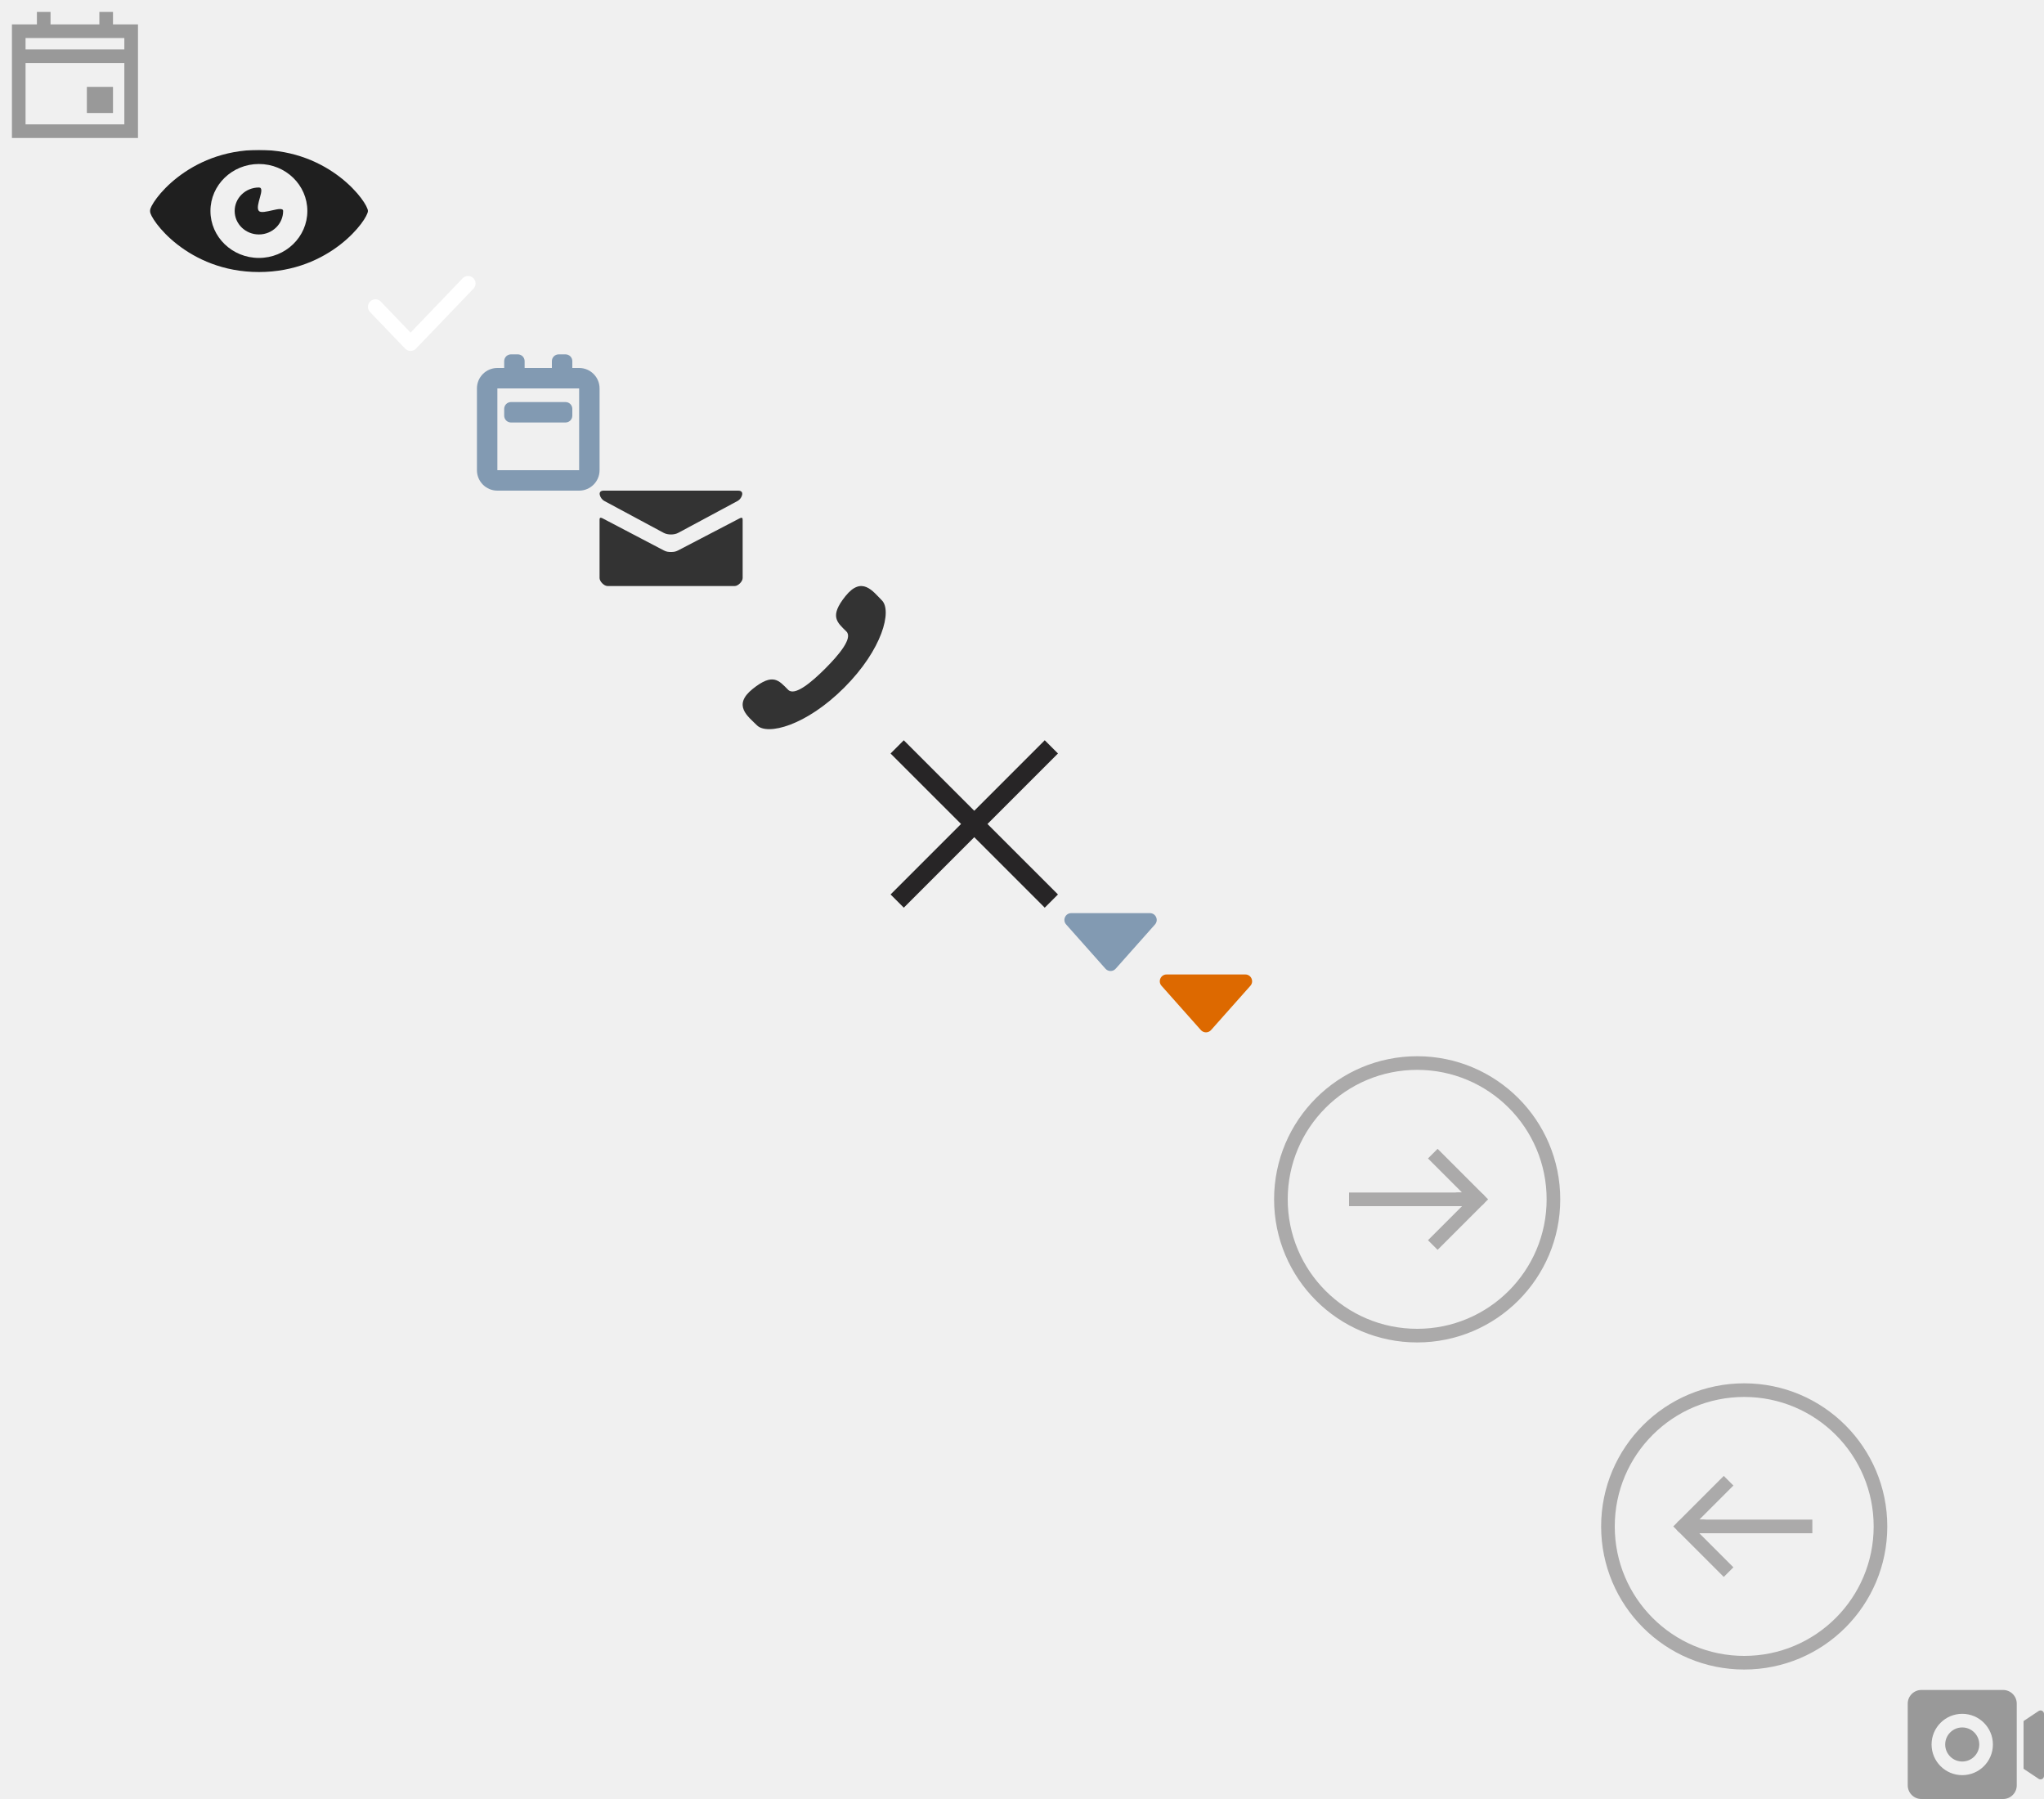
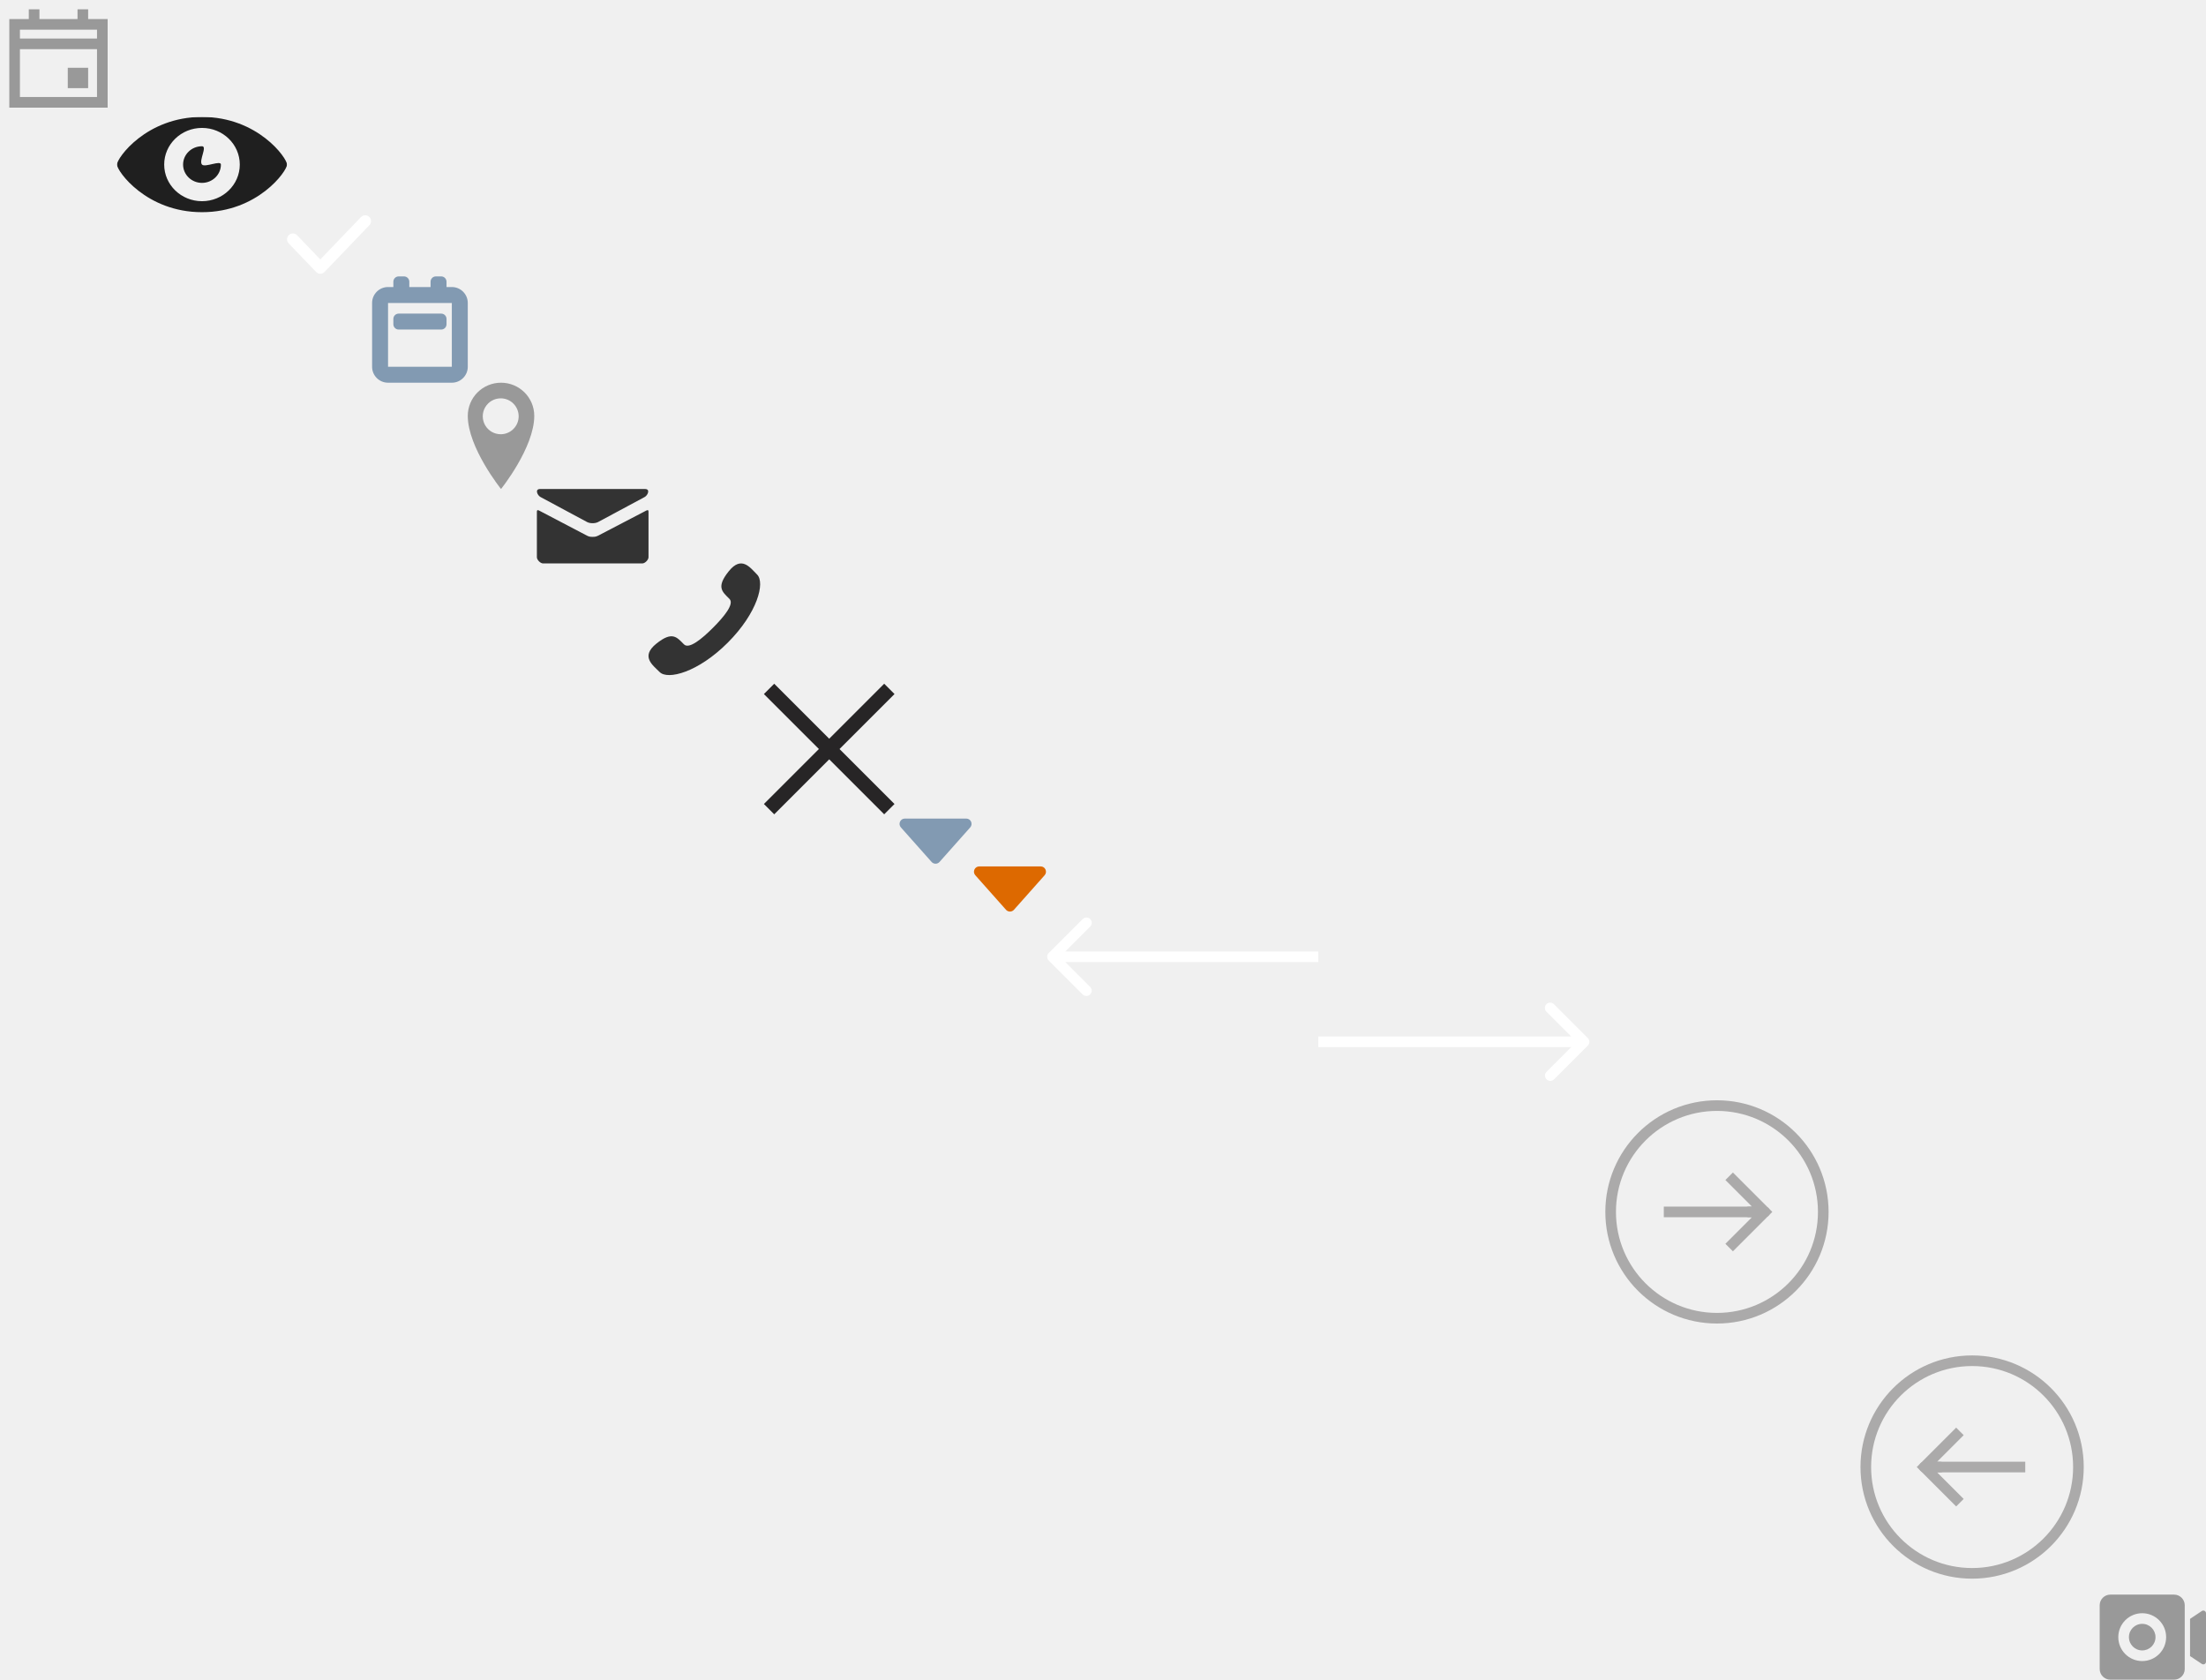
- <svg xmlns="http://www.w3.org/2000/svg" width="300" height="264" viewBox="0 0 300 264">
+ <svg xmlns="http://www.w3.org/2000/svg" width="415" height="316" viewBox="0 0 415 316">
  <svg width="22" height="22" fill="none" viewBox="0 0 22 22" id="date">
    <path d="M2.75 4.583h16.5V19.25H2.75V4.583zm16.5 3.667H2.75m3.667-3.667V2.75m9.167 1.833V2.75" stroke="#999" stroke-width="2" stroke-linecap="square" />
    <path d="M15.583 13.75H13.75v1.833h1.833V13.75z" stroke="#999" stroke-width="2" stroke-linecap="square" />
  </svg>
  <svg width="32" height="18" fill="none" viewBox="0 0 32 18" id="eye" x="22" y="22">
    <path opacity=".87" d="M16 0C5.502 0 0 7.731 0 8.96c0 1.226 5.502 8.96 16 8.96 10.496 0 16-7.734 16-8.96C32 7.731 26.496 0 16 0zm0 15.851c-3.928 0-7.112-3.085-7.112-6.891S12.072 2.066 16 2.066s7.11 3.088 7.11 6.894-3.182 6.891-7.11 6.891zm0-6.891c-.651-.715 1.06-3.446 0-3.446-1.965 0-3.557 1.544-3.557 3.446 0 1.902 1.592 3.446 3.557 3.446 1.963 0 3.557-1.544 3.557-3.446 0-.875-3.003.606-3.557 0z" fill="#000" />
  </svg>
  <svg width="16" height="12" fill="none" viewBox="0 0 16 12" id="form-checkbox-tick" x="54" y="40">
    <path fill-rule="evenodd" clip-rule="evenodd" d="M15.461.806a1.1 1.1 0 01.033 1.555l-8.442 8.8a1.1 1.1 0 01-1.587 0L.306 5.785A1.1 1.1 0 011.894 4.26l4.365 4.55L13.906.839a1.1 1.1 0 011.555-.033z" fill="#fff" />
  </svg>
  <svg width="18" height="20" fill="none" viewBox="0 0 18 20" id="input-date" x="70" y="52">
    <path fill-rule="evenodd" clip-rule="evenodd" d="M12 0a1 1 0 00-1 1v1H7V1a1 1 0 00-1-1H5a1 1 0 00-1 1v1H3a3 3 0 00-3 3v12a3 3 0 003 3h12a3 3 0 003-3V5a3 3 0 00-3-3h-1V1a1 1 0 00-1-1h-1zM3 5h12v12H3V5zm1 4a1 1 0 001 1h8a1 1 0 001-1V8a1 1 0 00-1-1H5a1 1 0 00-1 1v1z" fill="#829AB2" />
  </svg>
-   <svg width="21" height="14" fill="none" viewBox="0 0 21 14" id="mail" x="88" y="72">
+   <svg width="13" height="20" fill="none" viewBox="0 0 13 20" id="location" x="88" y="72">
+     <path d="M6.254 0A6.243 6.243 0 000 6.241C0 12.213 6.254 20 6.254 20s6.254-7.789 6.254-13.759C12.508 2.79 9.708 0 6.254 0zm0 9.695a3.377 3.377 0 11-.001-6.753 3.377 3.377 0 010 6.753z" fill="#999" />
+   </svg>
+   <svg width="21" height="14" fill="none" viewBox="0 0 21 14" id="mail" x="101" y="92">
    <path d="M.67 1.5l8.75 4.7c.294.158.674.233 1.057.233.382 0 .763-.075 1.057-.232.294-.158 8.18-4.395 8.75-4.7.57-.307 1.11-1.501.063-1.501H.607C-.438 0 .1 1.194.67 1.5zm19.878 2.57c-.647.338-8.618 4.491-9.014 4.699-.397.207-.675.232-1.057.232-.383 0-.66-.025-1.057-.232-.397-.208-8.322-4.362-8.97-4.7-.455-.238-.45.041-.45.256v8.508C0 13.323.66 14 1.167 14h18.666C20.34 14 21 13.323 21 12.833V4.326c0-.215.005-.493-.451-.255z" fill="#333" />
  </svg>
-   <svg width="21" height="22" fill="none" viewBox="0 0 21 22" id="phone" x="109" y="86">
+   <svg width="21" height="22" fill="none" viewBox="0 0 21 22" id="phone" x="122" y="106">
    <path d="M12.116 12.117c-2.078 2.076-4.486 4.064-5.438 3.112-1.361-1.361-2.202-2.548-5.206-.133-3.002 2.413-.696 4.022.624 5.34 1.523 1.523 7.2.082 12.811-5.528 5.61-5.612 7.048-11.289 5.524-12.812-1.32-1.32-2.921-3.626-5.335-.623-2.414 3.002-1.228 3.843.136 5.205.948.952-1.039 3.36-3.116 5.439z" fill="#333" />
  </svg>
-   <svg width="26" height="26" fill="none" viewBox="0 0 26 26" id="popup-close" x="130" y="108">
+   <svg width="26" height="26" fill="none" viewBox="0 0 26 26" id="popup-close" x="143" y="128">
    <path d="M25.276 23.26L2.648.633l-1.94 1.94L23.337 25.2l1.94-1.94z" fill="#272526" />
    <path d="M23.338.632L.711 23.26l1.94 1.94L25.278 2.572l-1.94-1.94z" fill="#272526" />
  </svg>
-   <svg width="14" height="9" fill="none" viewBox="0 0 14 9" id="select2-arrow" x="156" y="134">
+   <svg width="14" height="9" fill="none" viewBox="0 0 14 9" id="select2-arrow" x="169" y="154">
    <path d="M.48 1.664C-.095 1.02.363 0 1.226 0h11.546c.863 0 1.32 1.02.748 1.664L7.747 8.16a1 1 0 01-1.494 0L.479 1.664z" fill="#829AB2" />
  </svg>
-   <svg width="14" height="9" fill="none" viewBox="0 0 14 9" id="select2-arrow-active" x="170" y="143">
+   <svg width="14" height="9" fill="none" viewBox="0 0 14 9" id="select2-arrow-active" x="183" y="163">
    <path d="M.48 1.664C-.095 1.02.363 0 1.226 0h11.546c.863 0 1.32 1.02.748 1.664L7.747 8.16a1 1 0 01-1.494 0L.479 1.664z" fill="#DD6900" />
  </svg>
-   <svg width="48" height="48" fill="none" viewBox="0 0 48 48" id="slider-next" x="184" y="152">
+   <svg width="51" height="16" fill="none" viewBox="0 0 51 16" id="slick-left" x="197" y="172">
+     <path d="M.293 8.707a1 1 0 010-1.414L6.657.929A1 1 0 118.07 2.343L2.414 8l5.657 5.657a1 1 0 11-1.414 1.414L.293 8.707zM51 9H1V7h50v2z" fill="#fff" />
+   </svg>
+   <svg width="51" height="16" fill="none" viewBox="0 0 51 16" id="slick-right" x="248" y="188">
+     <path d="M50.707 8.707a1 1 0 000-1.414L44.343.929a1 1 0 10-1.414 1.414L48.586 8l-5.657 5.657a1 1 0 001.414 1.414l6.364-6.364zM0 9h50V7H0v2z" fill="#fff" />
+   </svg>
+   <svg width="48" height="48" fill="none" viewBox="0 0 48 48" id="slider-next" x="299" y="204">
    <path d="M27 18l6 6-6 6m-12-6h15" stroke="#ABAAAA" stroke-width="2" stroke-linecap="square" />
    <path d="M33 24h-3" stroke="#ABAAAA" stroke-width="2" stroke-linecap="round" />
    <path d="M24 44c11.046 0 20-8.954 20-20S35.046 4 24 4 4 12.954 4 24s8.954 20 20 20z" stroke="#ABAAAA" stroke-width="2" stroke-linecap="square" />
  </svg>
-   <svg width="48" height="48" fill="none" viewBox="0 0 48 48" id="slider-prev" x="232" y="200">
+   <svg width="48" height="48" fill="none" viewBox="0 0 48 48" id="slider-prev" x="347" y="252">
    <path d="M21 18l-6 6 6 6m12-6H18" stroke="#ABAAAA" stroke-width="2" stroke-linecap="square" />
    <path d="M15 24h3" stroke="#ABAAAA" stroke-width="2" stroke-linecap="round" />
    <path d="M24 44C12.954 44 4 35.046 4 24S12.954 4 24 4s20 8.954 20 20-8.954 20-20 20z" stroke="#ABAAAA" stroke-width="2" stroke-linecap="square" />
  </svg>
-   <svg width="20" height="16" fill="none" viewBox="0 0 20 16" id="video" x="280" y="248">
+   <svg width="20" height="16" fill="none" viewBox="0 0 20 16" id="video" x="395" y="300">
    <path d="M10.5 8a2.5 2.5 0 11-5.001-.001A2.5 2.5 0 0110.5 8zM16 2v12c0 1.1-.9 2-2 2H2c-1.1 0-2-.9-2-2V2C0 .9.9 0 2 0h12c1.1 0 2 .9 2 2zm-3.5 6a4.5 4.5 0 10-9 0 4.5 4.5 0 009 0zm6.715-4.914L17 4.562v7l2.215 1.477a.505.505 0 00.785-.42V3.506a.505.505 0 00-.785-.42z" fill="#999" />
  </svg>
</svg>
